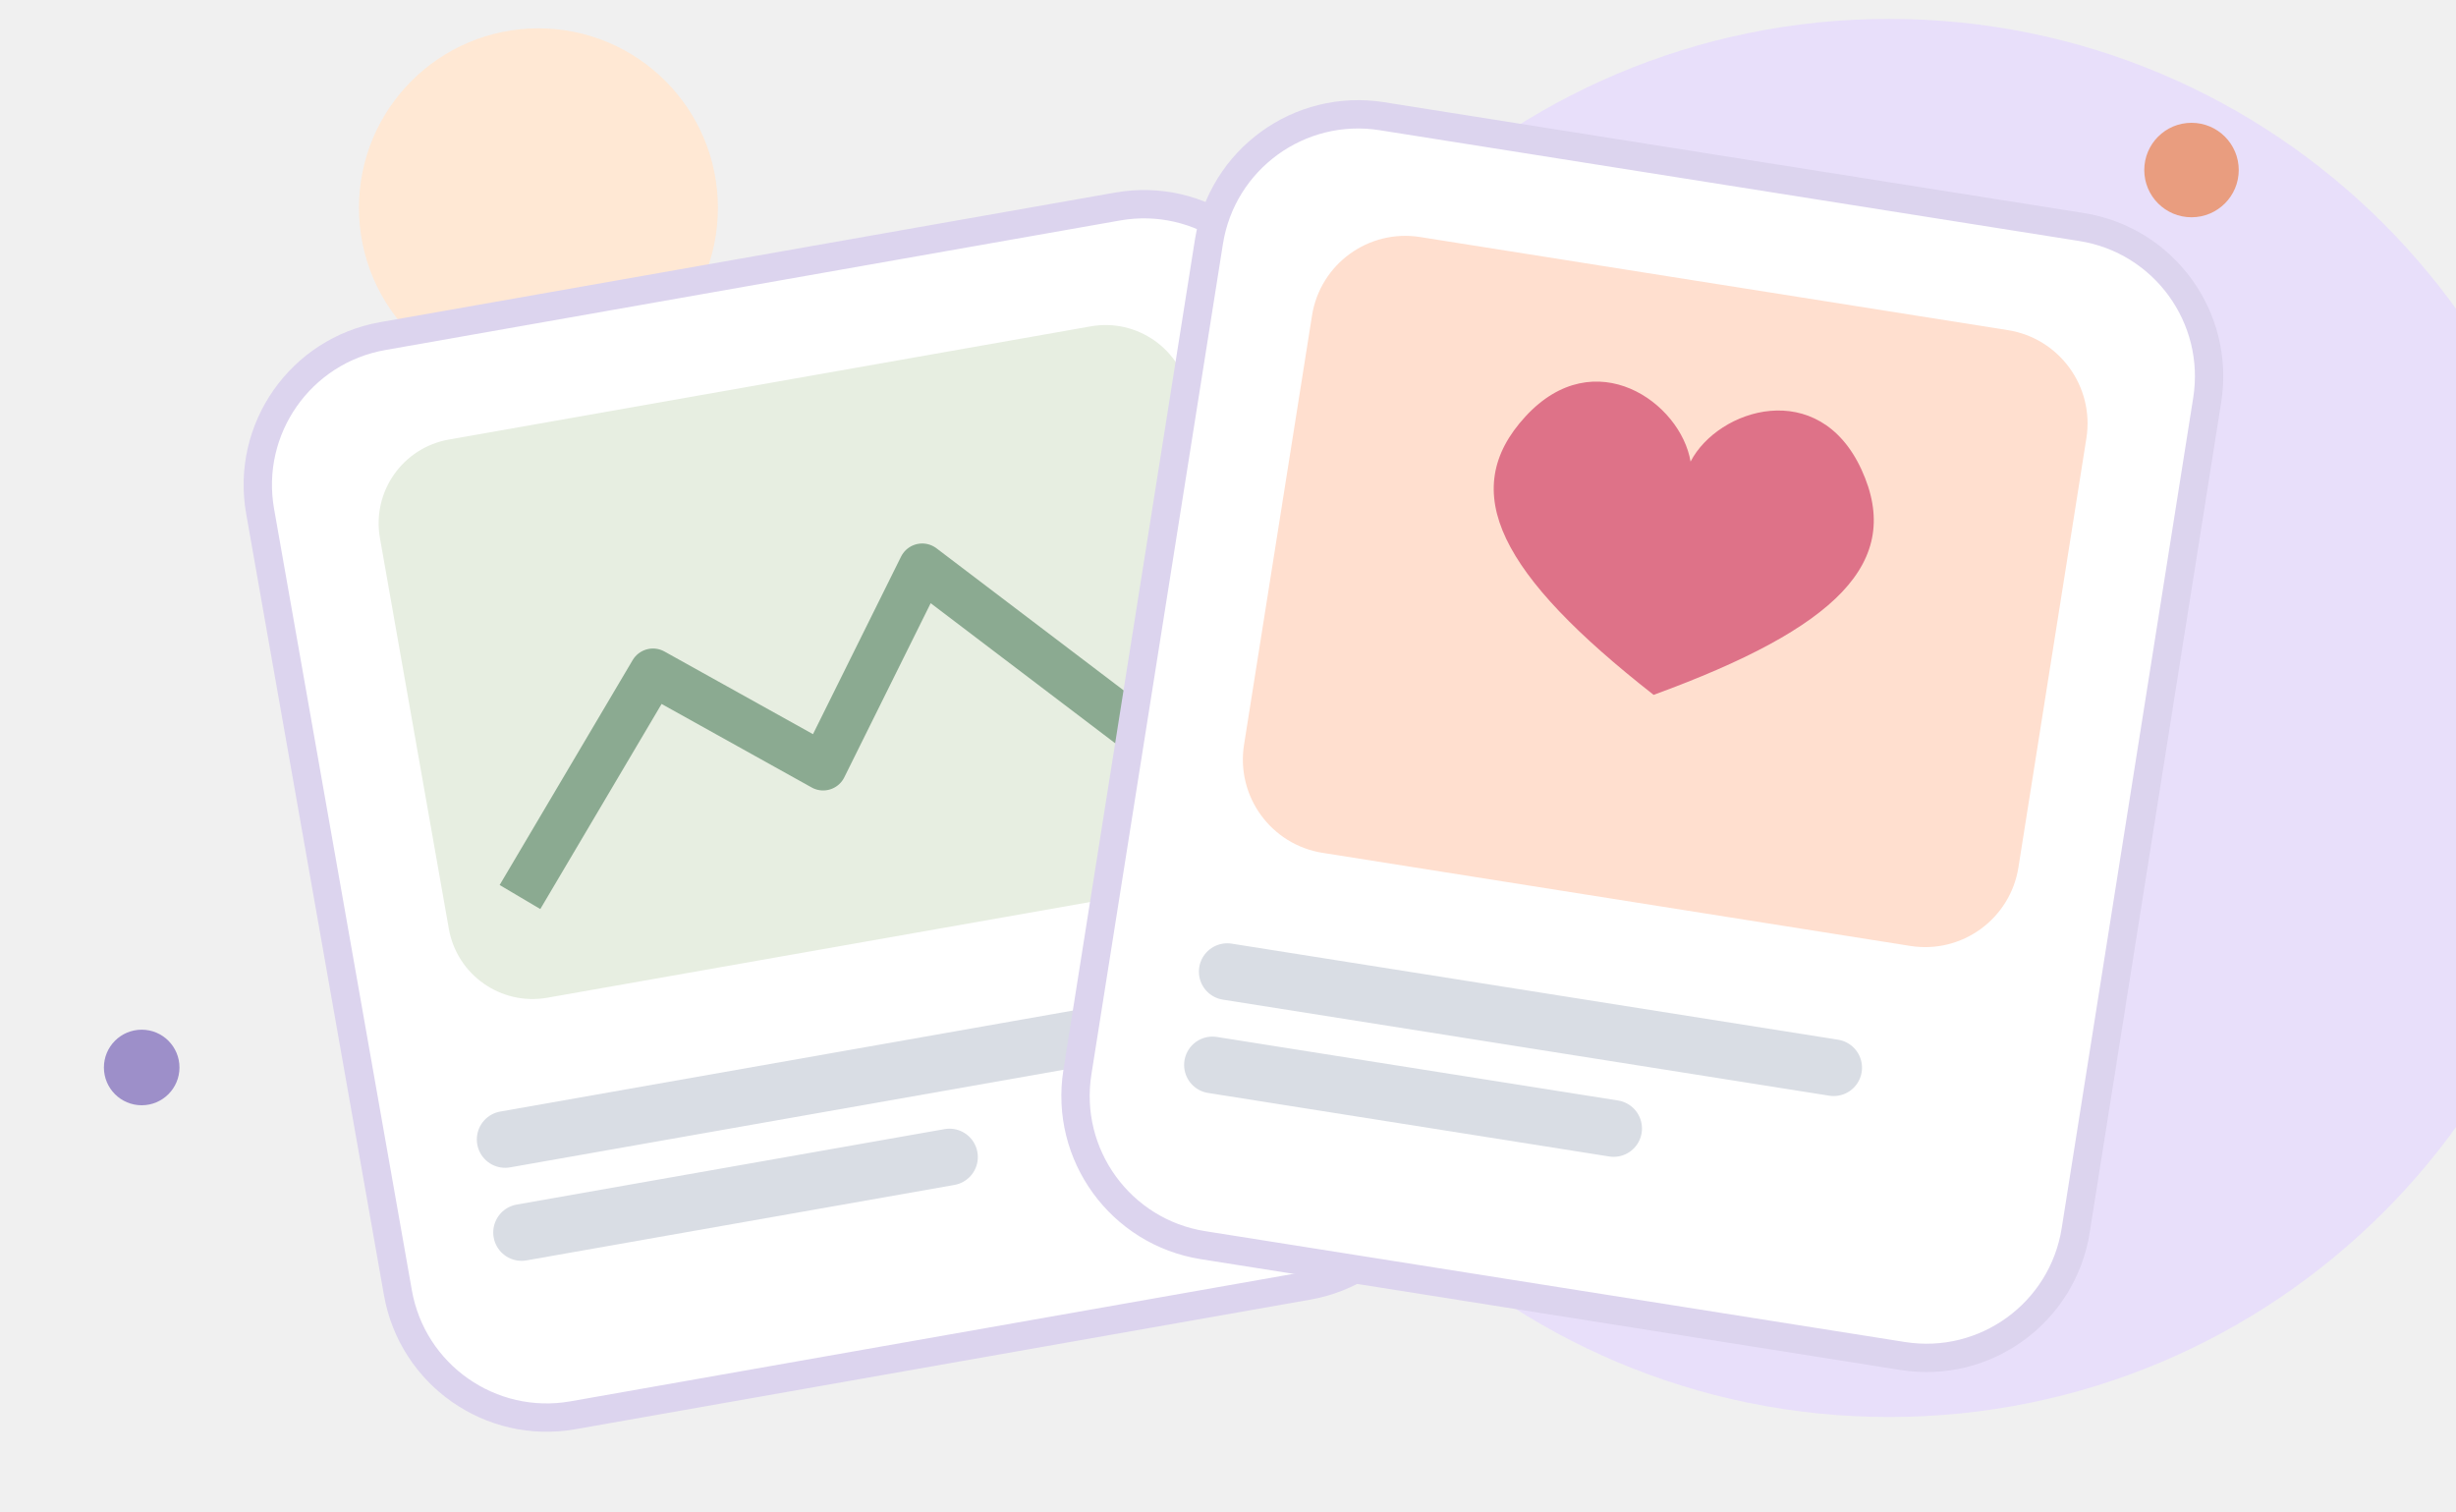
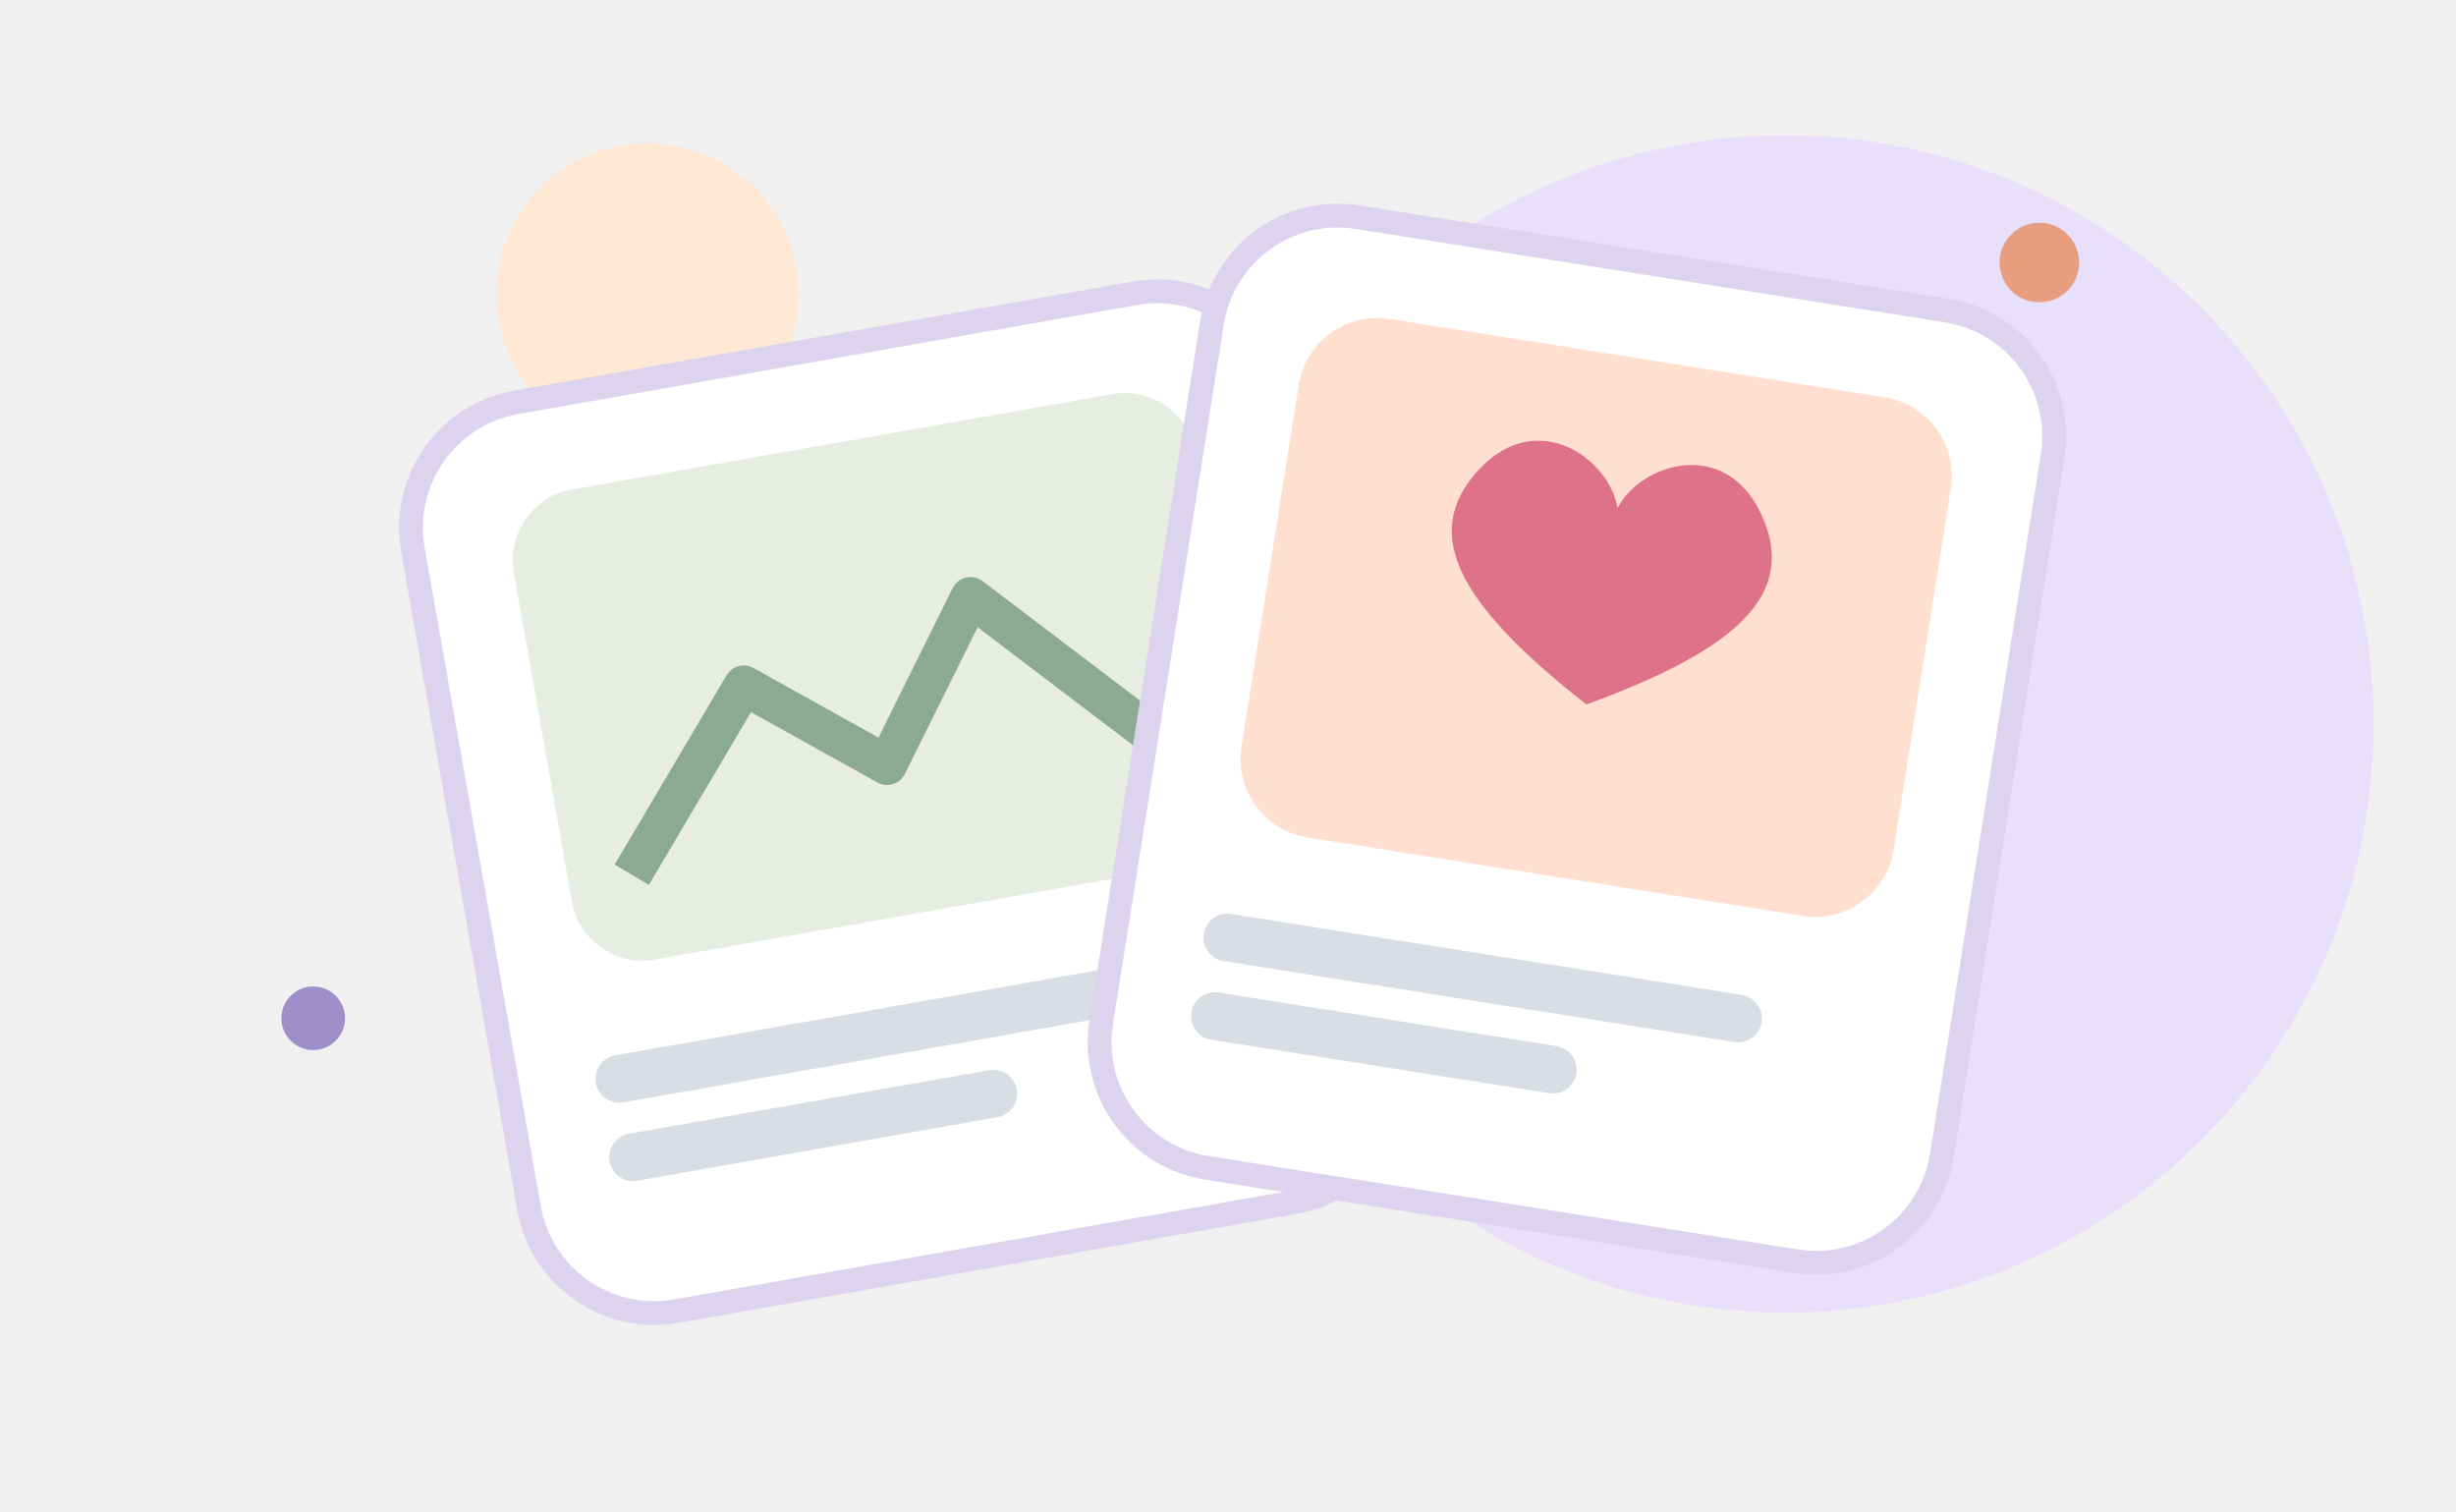
- <svg xmlns="http://www.w3.org/2000/svg" width="260" height="160" viewBox="0 0 260 160" fill="none">
+ <svg xmlns="http://www.w3.org/2000/svg" width="260" height="160" viewBox="0 -15 260 190" fill="none">
+   <style>.favorite-card-one{animation:favorite-float 4s ease-in-out infinite;transform-origin:100px 85px}.favorite-card-two{animation:favorite-float 4s -2s ease-in-out infinite;transform-origin:171px 80px}.saved-heart{animation:saved-pulse 1.6s ease-in-out infinite;transform-origin:174px 55px}@keyframes favorite-float{0%,100%{transform:translateY(10px) rotate(-3deg)}50%{transform:translateY(-10px) rotate(4deg)}}@keyframes saved-pulse{50%{transform:scale(1.18)}}@media(prefers-reduced-motion:reduce){.favorite-card-one,.favorite-card-two,.saved-heart{animation:none}}</style>
  <circle cx="200" cy="76" r="74" fill="#E8DFFA" />
  <circle cx="57" cy="22" r="19" fill="#FFE8D4" />
-   <g transform="rotate(-10 100 85)">
-     <rect x="34" y="26" width="111" height="116" rx="16" fill="#fff" stroke="#DCD4EE" stroke-width="3" />
-     <rect x="46" y="38" width="87" height="60" rx="9" fill="#E7EEE1" />
-     <path d="M54 87l18-21 16 13 14-19 25 27" stroke="#8BAA91" stroke-width="5" stroke-linejoin="round" />
-     <path d="M48 112h69M48 122h46" stroke="#D9DDE4" stroke-width="6" stroke-linecap="round" />
+   <g class="favorite-card-one">
+     <g transform="rotate(-10 100 85)">
+       <rect x="34" y="26" width="111" height="116" rx="16" fill="#fff" stroke="#DCD4EE" stroke-width="3" />
+       <rect x="46" y="38" width="87" height="60" rx="9" fill="#E7EEE1" />
+       <path d="M54 87l18-21 16 13 14-19 25 27" stroke="#8BAA91" stroke-width="5" stroke-linejoin="round" />
+       <path d="M48 112h69M48 122h46" stroke="#D9DDE4" stroke-width="6" stroke-linecap="round" />
+     </g>
  </g>
-   <g transform="rotate(9 171 80)">
-     <rect x="120" y="17" width="107" height="121" rx="16" fill="#fff" stroke="#DCD4EE" stroke-width="3" />
-     <rect x="132" y="29" width="83" height="66" rx="10" fill="#FFDFCF" />
-     <path d="M174 73c-18-10-24-18-18-27 6-9 16-4 18 2 2-6 12-11 18-2 6 9 0 17-18 27Z" fill="#DE7288" />
-     <path d="M134 109h65M134 119h43" stroke="#D9DDE4" stroke-width="6" stroke-linecap="round" />
+   <g class="favorite-card-two">
+     <g transform="rotate(9 171 80)">
+       <rect x="120" y="17" width="107" height="121" rx="16" fill="#fff" stroke="#DCD4EE" stroke-width="3" />
+       <rect x="132" y="29" width="83" height="66" rx="10" fill="#FFDFCF" />
+       <path class="saved-heart" d="M174 73c-18-10-24-18-18-27 6-9 16-4 18 2 2-6 12-11 18-2 6 9 0 17-18 27Z" fill="#DE7288" />
+       <path d="M134 109h65M134 119h43" stroke="#D9DDE4" stroke-width="6" stroke-linecap="round" />
+     </g>
  </g>
  <circle cx="232" cy="18" r="5" fill="#E99D7F" />
  <circle cx="15" cy="113" r="4" fill="#9D8FC9" />
</svg>
